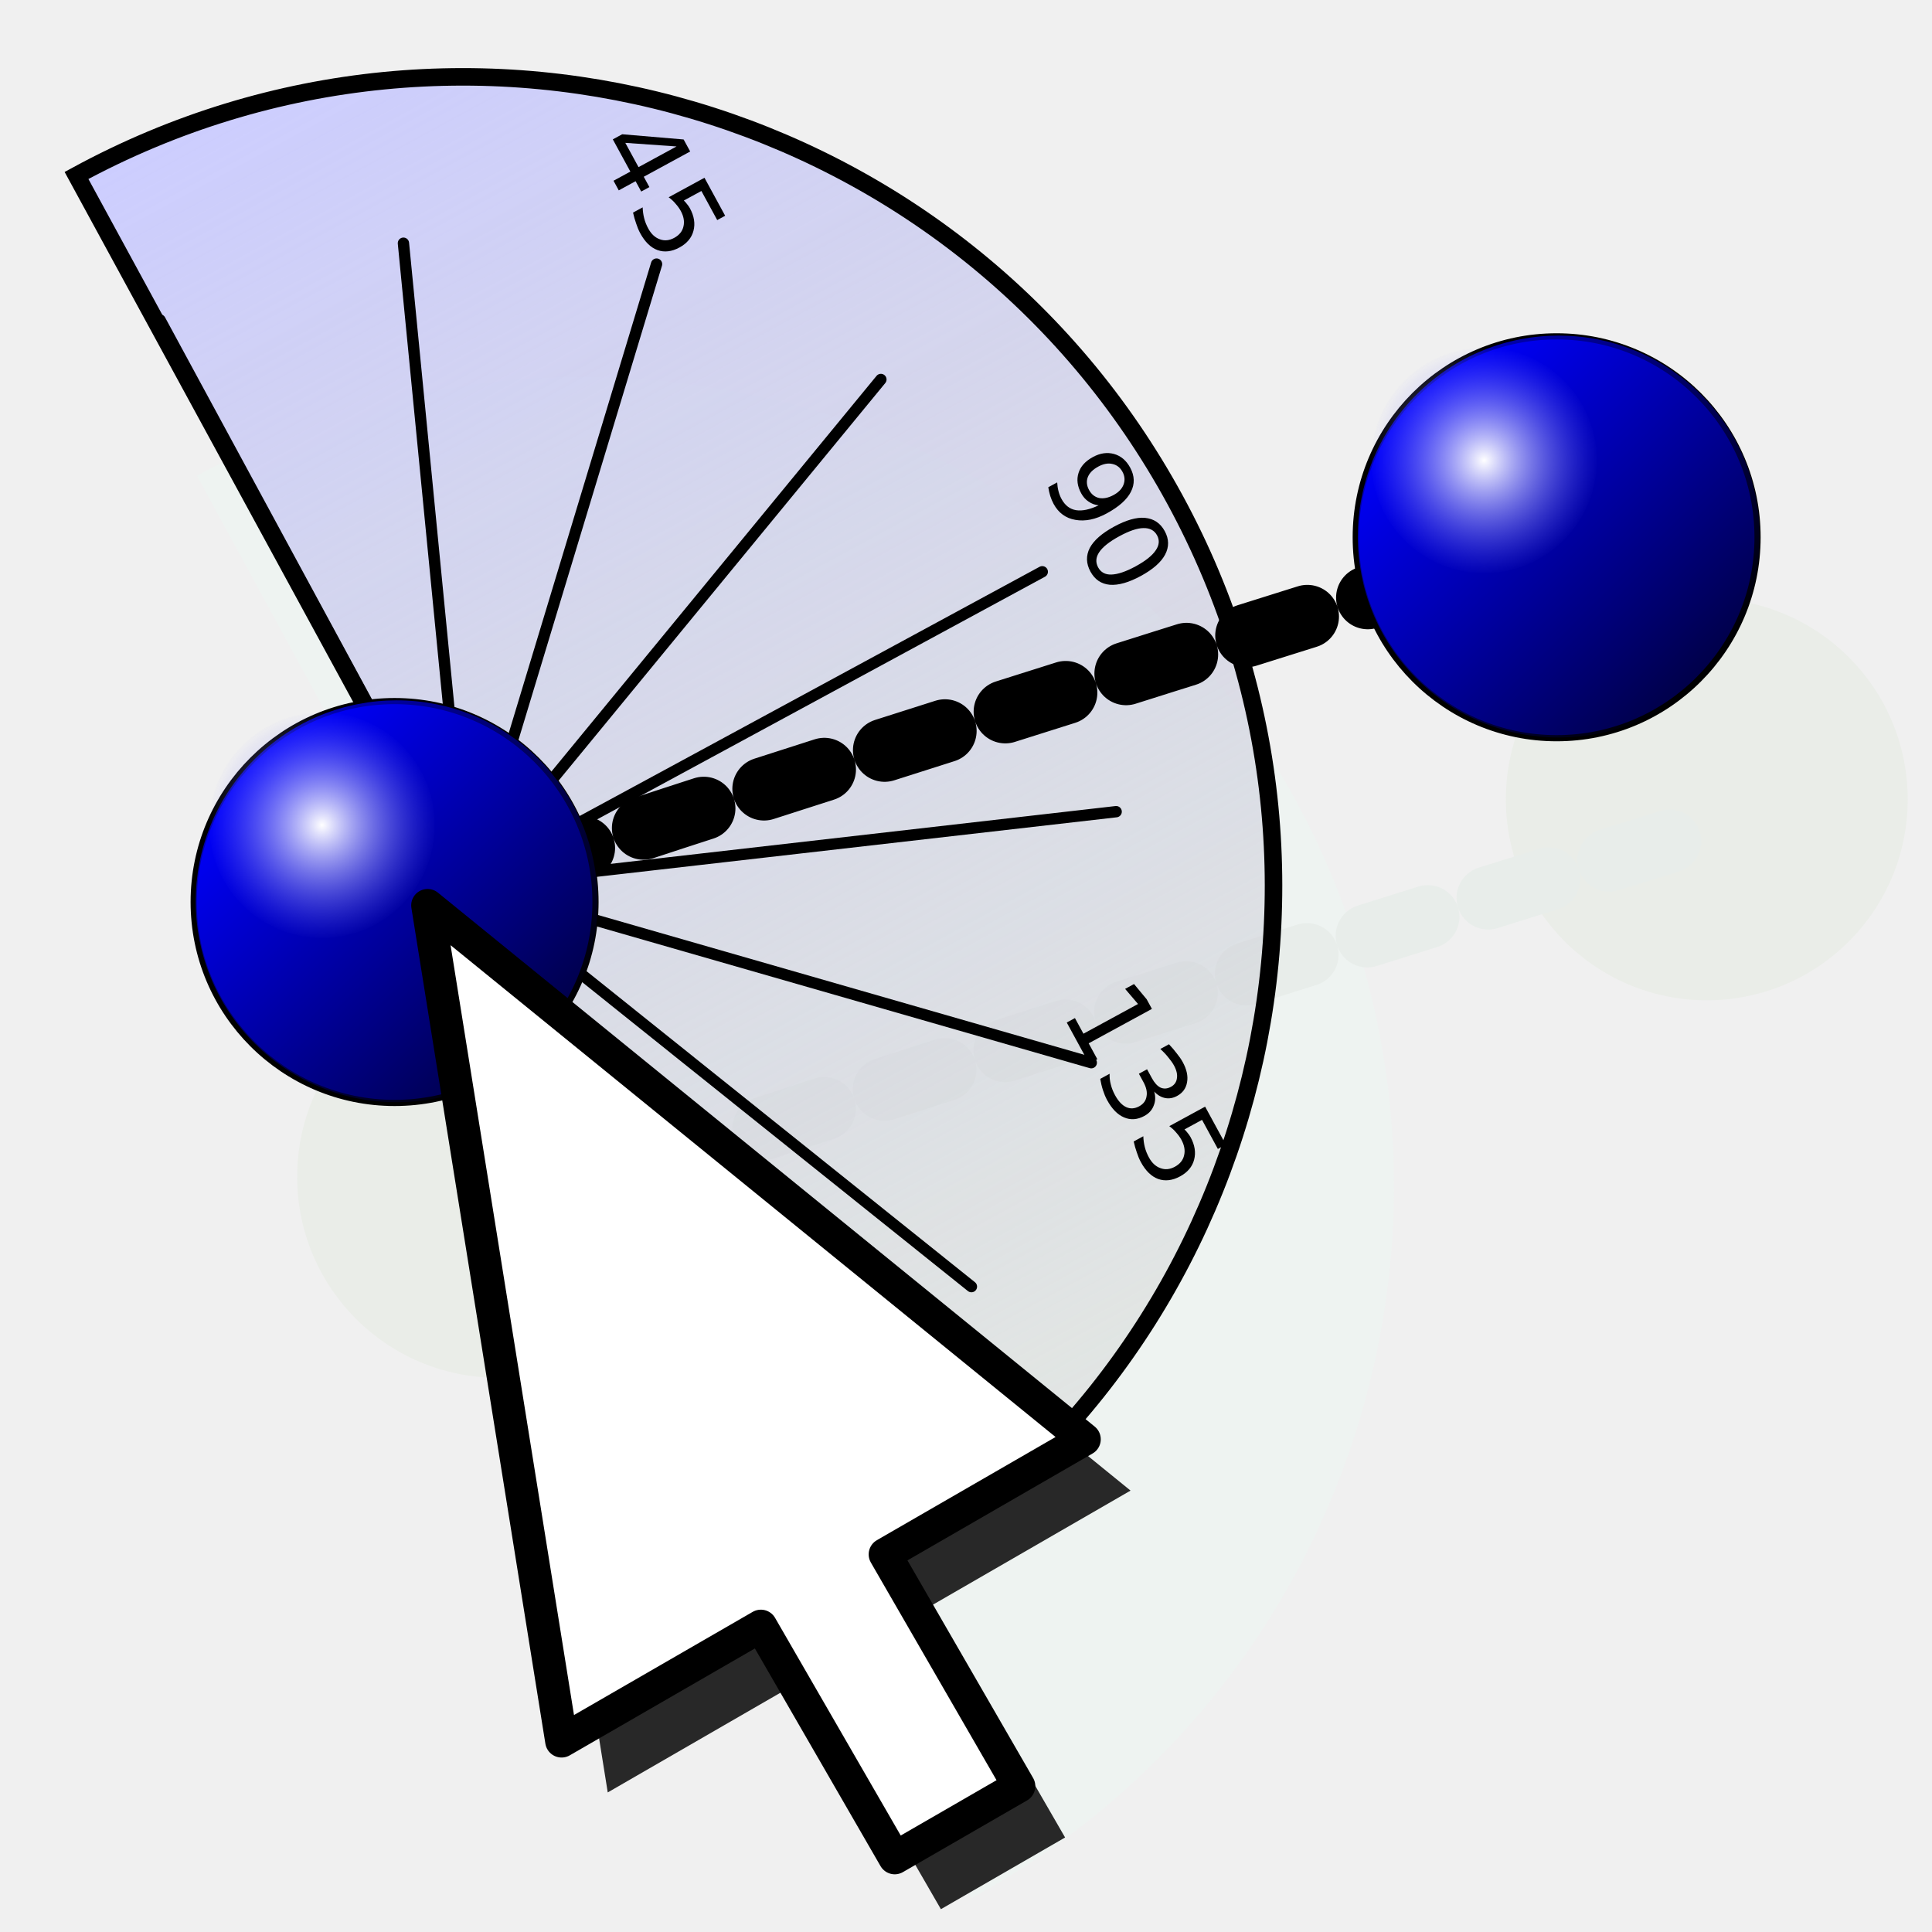
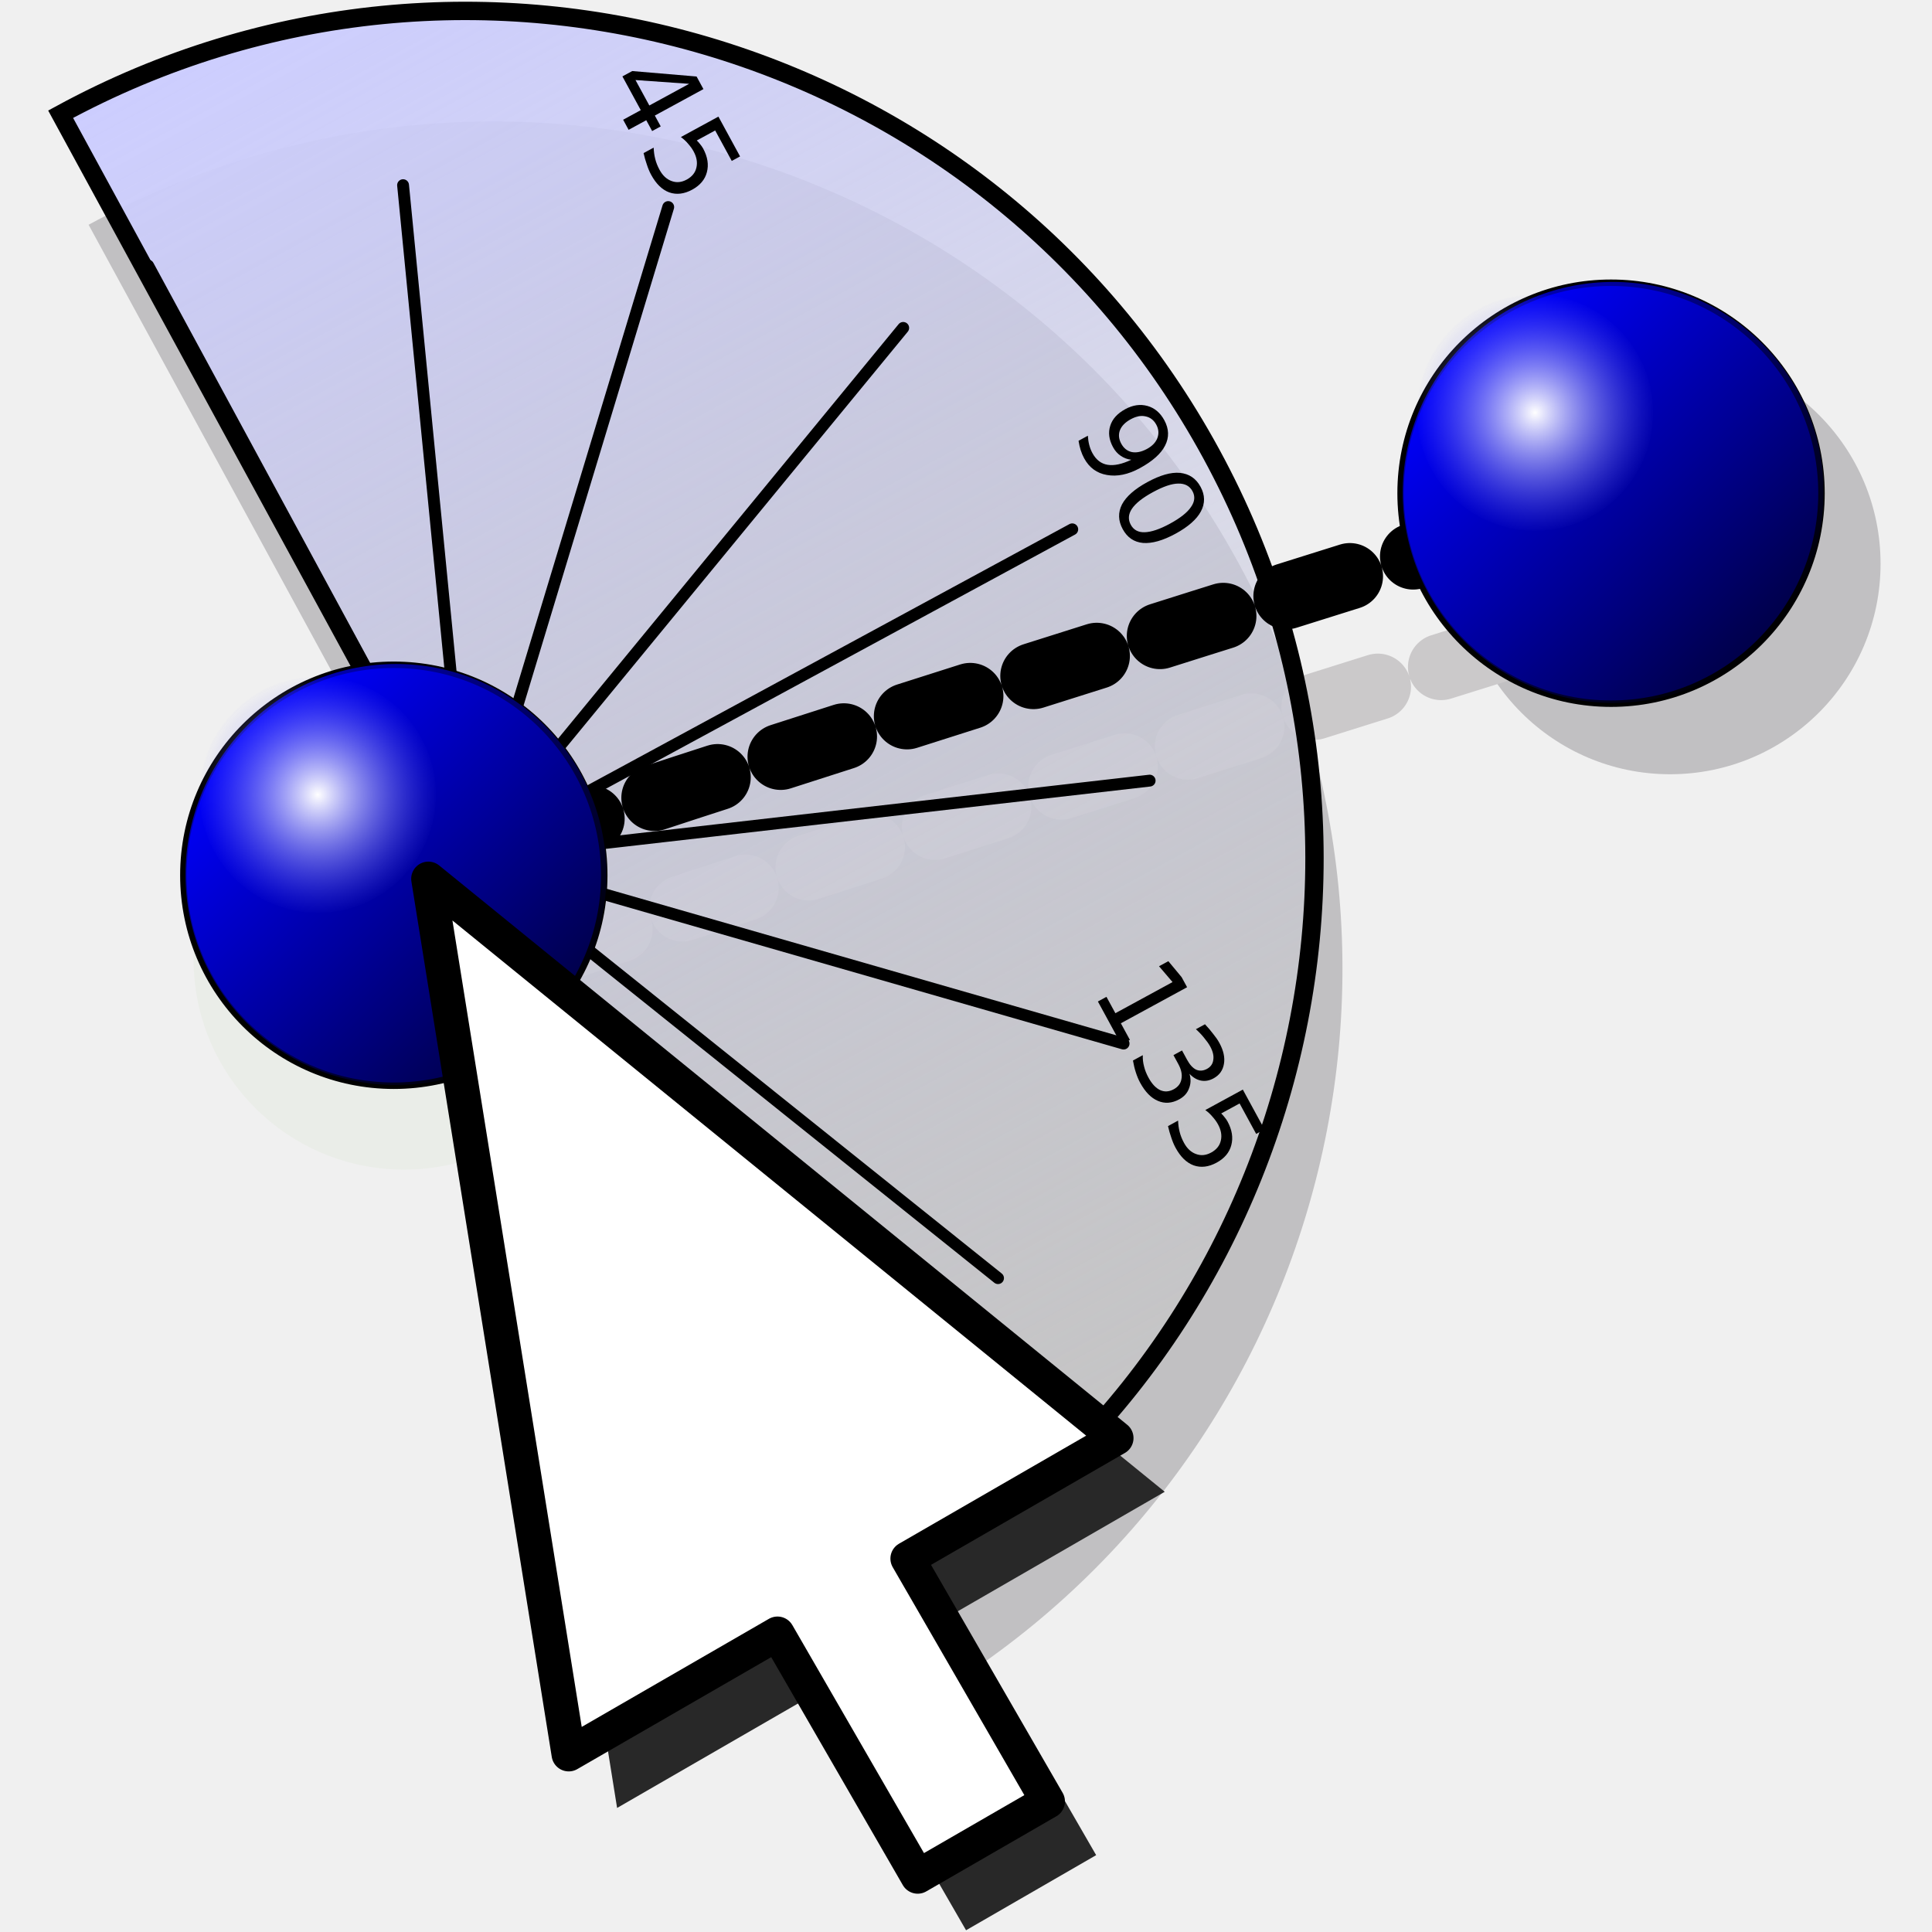
<svg xmlns="http://www.w3.org/2000/svg" xmlns:xlink="http://www.w3.org/1999/xlink" version="1.0" width="100" height="100" id="svg2">
  <defs id="defs4">
    <linearGradient id="linearGradient3187">
-       <stop style="stop-color:#cccdff;stop-opacity:1;" offset="0" id="stop3189" />
-       <stop style="stop-color:#cccdca;stop-opacity:0.333;" offset="1" id="stop3191" />
+       <stop id="stop3189" style="stop-color:#cccdff;stop-opacity:1" offset="0" />
+       <stop id="stop3191" style="stop-color:#cccdca;stop-opacity:0.333" offset="1" />
    </linearGradient>
    <linearGradient id="linearGradient3384">
-       <stop style="stop-color:#0000ff;stop-opacity:1;" offset="0" id="stop3386" />
-       <stop style="stop-color:#000000;stop-opacity:1" offset="1" id="stop3388" />
+       <stop id="stop3386" style="stop-color:#0000ff;stop-opacity:1" offset="0" />
+       <stop id="stop3388" style="stop-color:#000000;stop-opacity:1" offset="1" />
    </linearGradient>
    <linearGradient id="linearGradient3252">
-       <stop style="stop-color:#ffffff;stop-opacity:1" offset="0" id="stop3254" />
-       <stop style="stop-color:#7f7fff;stop-opacity:0;" offset="1" id="stop3256" />
+       <stop id="stop3254" style="stop-color:#ffffff;stop-opacity:1" offset="0" />
+       <stop id="stop3256" style="stop-color:#7f7fff;stop-opacity:0" offset="1" />
    </linearGradient>
-     <radialGradient xlink:href="#linearGradient3252" id="radialGradient3562" gradientUnits="userSpaceOnUse" gradientTransform="matrix(0.2134373,0,0,0.2134373,19.80521,5.961047)" cx="58.012" cy="63.346" fx="58.012" fy="63.346" r="33.113" />
-     <linearGradient xlink:href="#linearGradient3384" id="linearGradient3565" gradientUnits="userSpaceOnUse" gradientTransform="matrix(0.2688926,0.2688926,-0.2688926,0.2688926,38.22773,-8.449435)" x1="25.398" y1="63.346" x2="90.625" y2="63.346" />
-     <linearGradient xlink:href="#linearGradient3187" id="linearGradient3217" gradientUnits="userSpaceOnUse" x1="3.59" y1="36.401" x2="97.024" y2="36.401" />
-     <linearGradient xlink:href="#linearGradient3384" id="linearGradient3566" gradientUnits="userSpaceOnUse" gradientTransform="matrix(0.2688926,0.2688926,-0.2688926,0.2688926,38.22773,-8.449435)" x1="25.398" y1="63.346" x2="90.625" y2="63.346" />
-     <radialGradient xlink:href="#linearGradient3252" id="radialGradient3568" gradientUnits="userSpaceOnUse" gradientTransform="matrix(0.2134373,0,0,0.2134373,19.80521,5.961047)" cx="58.012" cy="63.346" fx="58.012" fy="63.346" r="33.113" />
-     <linearGradient xlink:href="#linearGradient3384" id="linearGradient2434" gradientUnits="userSpaceOnUse" gradientTransform="matrix(0.2688926,0.2688926,-0.2688926,0.2688926,38.22773,-8.449435)" x1="25.398" y1="63.346" x2="90.625" y2="63.346" />
-     <radialGradient xlink:href="#linearGradient3252" id="radialGradient2436" gradientUnits="userSpaceOnUse" gradientTransform="matrix(0.2134373,0,0,0.2134373,19.80521,5.961047)" cx="58.012" cy="63.346" fx="58.012" fy="63.346" r="33.113" />
-     <linearGradient xlink:href="#linearGradient3384" id="linearGradient2446" gradientUnits="userSpaceOnUse" gradientTransform="matrix(0.2688926,0.2688926,-0.2688926,0.2688926,38.22773,-8.449435)" x1="25.398" y1="63.346" x2="90.625" y2="63.346" />
-     <radialGradient xlink:href="#linearGradient3252" id="radialGradient2448" gradientUnits="userSpaceOnUse" gradientTransform="matrix(0.2134373,0,0,0.2134373,19.80521,5.961047)" cx="58.012" cy="63.346" fx="58.012" fy="63.346" r="33.113" />
+     <linearGradient x1="3.59" y1="36.401" x2="97.024" y2="36.401" id="linearGradient3217" xlink:href="#linearGradient3187" gradientUnits="userSpaceOnUse" />
+     <linearGradient x1="25.398" y1="63.346" x2="90.625" y2="63.346" id="linearGradient2434" xlink:href="#linearGradient3384" gradientUnits="userSpaceOnUse" gradientTransform="matrix(0.2688926,0.2688926,-0.2688926,0.2688926,38.22773,-8.449435)" />
+     <radialGradient cx="58.012" cy="63.346" r="33.113" fx="58.012" fy="63.346" id="radialGradient2436" xlink:href="#linearGradient3252" gradientUnits="userSpaceOnUse" gradientTransform="matrix(0.2134373,0,0,0.2134373,19.80521,5.961047)" />
+     <linearGradient x1="25.398" y1="63.346" x2="90.625" y2="63.346" id="linearGradient2446" xlink:href="#linearGradient3384" gradientUnits="userSpaceOnUse" gradientTransform="matrix(0.2688926,0.2688926,-0.2688926,0.2688926,38.22773,-8.449435)" />
+     <radialGradient cx="58.012" cy="63.346" r="33.113" fx="58.012" fy="63.346" id="radialGradient2448" xlink:href="#linearGradient3252" gradientUnits="userSpaceOnUse" gradientTransform="matrix(0.2134373,0,0,0.2134373,19.80521,5.961047)" />
  </defs>
-   <path d="M 36.179,60.912 C 36.18,66.656 31.524,71.312 25.78,71.312 C 20.036,71.312 15.381,66.656 15.382,60.912 C 15.381,55.168 20.036,50.511 25.78,50.511 C 31.524,50.511 36.18,55.168 36.179,60.912 L 36.179,60.912 z" style="fill:#eaede8;fill-opacity:1;fill-rule:evenodd;stroke:none;stroke-width:0.271px;stroke-linecap:butt;stroke-linejoin:miter;stroke-opacity:1" id="use2515" />
-   <path d="M 98.742,41.375 C 98.743,47.119 94.087,51.775 88.343,51.775 C 82.599,51.775 77.943,47.119 77.944,41.375 C 77.943,35.631 82.599,30.974 88.343,30.974 C 94.087,30.974 98.743,35.631 98.742,41.375 L 98.742,41.375 z" style="fill:#eaede8;fill-opacity:1;fill-rule:evenodd;stroke:none;stroke-width:0.271px;stroke-linecap:butt;stroke-linejoin:miter;stroke-opacity:1" id="use2517" />
-   <g id="g3669" transform="matrix(0.4336011,0.7965499,-0.7965499,0.4336011,55.82352,-4.43754)" style="fill:#eef3f1;fill-opacity:1;stroke:none;stroke-opacity:1">
-     <path id="path3671" d="M 96.524,59.509 C 67.068,59.509 45.054,59.509 4.09,59.509 C 4.09,33.998 24.795,13.292 50.307,13.292 C 75.818,13.292 96.524,33.998 96.524,59.509 z" style="fill:#eef3f1;fill-opacity:1;fill-rule:evenodd;stroke:none;stroke-width:1px;stroke-linecap:butt;stroke-linejoin:miter;stroke-opacity:1" />
-     <path id="path3673" d="M 49.947,59.192 L 16.406,44.97 M 50.235,58.898 L 50.307,21.912 M 50.612,59.057 L 84.207,44.97 M 87,59.265 L 49.947,59.338 L 13.613,59.265 M 24.36,32.852 L 50.103,58.954 L 36.265,24.755 M 64.349,24.755 L 50.511,58.954 L 76.253,32.852" style="fill:#eef3f1;fill-opacity:1;fill-rule:evenodd;stroke:none;stroke-width:0.646;stroke-linecap:round;stroke-linejoin:round;stroke-miterlimit:4;stroke-dasharray:none;stroke-dashoffset:0;stroke-opacity:1" />
-     <text id="text3675" y="32.733" x="16.602" style="font-size:6.369px;font-style:normal;font-weight:normal;fill:#eef3f1;fill-opacity:1;stroke:none;stroke-width:1px;stroke-linecap:butt;stroke-linejoin:miter;stroke-opacity:1;font-family:Bitstream Vera Sans" xml:space="preserve">
-       <tspan y="32.733" x="16.602" id="tspan3677">45</tspan>
+   <path d="M 31.804,49.645 C 31.805,55.662 26.928,60.539 20.911,60.539 C 14.895,60.539 10.018,55.662 10.019,49.645 C 10.018,43.629 14.895,38.751 20.911,38.751 C 26.928,38.751 31.805,43.629 31.804,49.645 L 31.804,49.645 z" id="use2515" style="fill:#eaede8;fill-opacity:1;fill-rule:evenodd;stroke:none" />
+   <path d="M 97.337,29.18 C 97.338,35.197 92.461,40.075 86.444,40.075 C 80.428,40.075 75.551,35.197 75.552,29.18 C 75.551,23.164 80.428,18.286 86.444,18.286 C 92.461,18.286 97.338,23.164 97.337,29.18 L 97.337,29.18 z" id="use2517" style="fill:#c1c0c2;fill-opacity:1;fill-rule:evenodd;stroke:none" />
+   <g transform="matrix(0.4541894,0.8343718,-0.8343718,0.4541894,52.38098,-18.80737)" id="g3669" style="fill:#c1c0c2;fill-opacity:1;stroke:none">
+     <path d="M 96.524,59.509 C 67.068,59.509 45.054,59.509 4.09,59.509 C 4.09,33.998 24.795,13.292 50.307,13.292 C 75.818,13.292 96.524,33.998 96.524,59.509 z" id="path3671" style="fill:#c1c0c2;fill-opacity:1;fill-rule:evenodd;stroke:none" />
+     <path d="M 49.947,59.192 L 16.406,44.97 M 50.235,58.898 L 50.307,21.912 M 50.612,59.057 L 84.207,44.97 M 87,59.265 L 49.947,59.338 L 13.613,59.265 M 24.36,32.852 L 50.103,58.954 L 36.265,24.755 M 64.349,24.755 L 50.511,58.954 L 76.253,32.852" id="path3673" style="fill:#c1c0c2;fill-opacity:1;fill-rule:evenodd;stroke:none" />
+     <text x="16.602" y="32.733" id="text3675" xml:space="preserve" style="font-size:6.369px;font-style:normal;font-weight:normal;fill:#c1c0c2;fill-opacity:1;stroke:none;font-family:Bitstream Vera Sans">
+       <tspan x="16.602" y="32.733" id="tspan3677">45</tspan>
    </text>
-     <text id="text3679" y="19.401" x="45.53" style="font-size:6.369px;font-style:normal;font-weight:normal;fill:#eef3f1;fill-opacity:1;stroke:none;stroke-width:1px;stroke-linecap:butt;stroke-linejoin:miter;stroke-opacity:1;font-family:Bitstream Vera Sans" xml:space="preserve">
-       <tspan y="19.401" x="45.53" id="tspan3681">90</tspan>
+     <text x="45.53" y="19.401" id="text3679" xml:space="preserve" style="font-size:6.369px;font-style:normal;font-weight:normal;fill:#c1c0c2;fill-opacity:1;stroke:none;font-family:Bitstream Vera Sans">
+       <tspan x="45.53" y="19.401" id="tspan3681">90</tspan>
    </text>
-     <text id="text3683" y="32.981" x="72.774" style="font-size:6.369px;font-style:normal;font-weight:normal;fill:#eef3f1;fill-opacity:1;stroke:none;stroke-width:1px;stroke-linecap:butt;stroke-linejoin:miter;stroke-opacity:1;font-family:Bitstream Vera Sans" xml:space="preserve">
-       <tspan y="32.981" x="72.774" id="tspan3685">135</tspan>
+     <text x="72.774" y="32.981" id="text3683" xml:space="preserve" style="font-size:6.369px;font-style:normal;font-weight:normal;fill:#c1c0c2;fill-opacity:1;stroke:none;font-family:Bitstream Vera Sans">
+       <tspan x="72.774" y="32.981" id="tspan3685">135</tspan>
    </text>
  </g>
-   <path style="fill:none;fill-rule:evenodd;stroke:#e8edea;stroke-width:3.278;stroke-linecap:round;stroke-linejoin:round;stroke-miterlimit:4;stroke-dasharray:3.278, 3.278;stroke-dashoffset:0;stroke-opacity:1" d="M 86.416,43.541 C 25.695,62.464 27.415,62.65 27.415,62.65" id="path3697" />
-   <g id="g3207" transform="matrix(0.4336011,0.7965499,-0.7965499,0.4336011,49.58868,-19.97879)">
-     <path id="path2200" d="M 96.524,59.509 C 67.068,59.509 45.054,59.509 4.09,59.509 C 4.09,33.998 24.795,13.292 50.307,13.292 C 75.818,13.292 96.524,33.998 96.524,59.509 z" style="fill:url(#linearGradient3217);fill-opacity:1;fill-rule:evenodd;stroke:#000000;stroke-width:1px;stroke-linecap:butt;stroke-linejoin:miter;stroke-opacity:1" />
-     <path id="path3183" d="M 49.947,59.192 L 16.406,44.97 M 50.235,58.898 L 50.307,21.912 M 50.612,59.057 L 84.207,44.97 M 87,59.265 L 49.947,59.338 L 13.613,59.265 M 24.36,32.852 L 50.103,58.954 L 36.265,24.755 M 64.349,24.755 L 50.511,58.954 L 76.253,32.852" style="fill:none;fill-opacity:1;fill-rule:evenodd;stroke:#000000;stroke-width:0.646;stroke-linecap:round;stroke-linejoin:round;stroke-miterlimit:4;stroke-dasharray:none;stroke-dashoffset:0;stroke-opacity:1" />
-     <text id="text3195" y="32.733" x="16.602" style="font-size:6.369px;font-style:normal;font-weight:normal;fill:#000000;fill-opacity:1;stroke:none;stroke-width:1px;stroke-linecap:butt;stroke-linejoin:miter;stroke-opacity:1;font-family:Bitstream Vera Sans" xml:space="preserve">
-       <tspan y="32.733" x="16.602" id="tspan3197">45</tspan>
+   <path d="M 84.426,31.449 C 20.822,51.271 22.623,51.465 22.623,51.465" id="path3697" style="fill:#c1c0c2;fill-opacity:1;fill-rule:evenodd;stroke:#cbc9ca;stroke-width:3.434;stroke-linecap:round;stroke-linejoin:round;stroke-miterlimit:4;stroke-dasharray:3.434, 3.434;stroke-dashoffset:0;stroke-opacity:1" />
+   <g transform="matrix(0.4541894,0.8343718,-0.8343718,0.4541894,50.93331,-24.5291)" id="g3207">
+     <path d="M 96.524,59.509 C 67.068,59.509 45.054,59.509 4.09,59.509 C 4.09,33.998 24.795,13.292 50.307,13.292 C 75.818,13.292 96.524,33.998 96.524,59.509 z" id="path2200" style="fill:url(#linearGradient3217);fill-opacity:1;fill-rule:evenodd;stroke:#000000;stroke-width:1px;stroke-linecap:butt;stroke-linejoin:miter;stroke-opacity:1" />
+     <path d="M 49.947,59.192 L 16.406,44.97 M 50.235,58.898 L 50.307,21.912 M 50.612,59.057 L 84.207,44.97 M 87,59.265 L 49.947,59.338 L 13.613,59.265 M 24.36,32.852 L 50.103,58.954 L 36.265,24.755 M 64.349,24.755 L 50.511,58.954 L 76.253,32.852" id="path3183" style="fill:none;stroke:#000000;stroke-width:0.646;stroke-linecap:round;stroke-linejoin:round;stroke-miterlimit:4;stroke-dasharray:none;stroke-dashoffset:0;stroke-opacity:1" />
+     <text x="16.602" y="32.733" id="text3195" xml:space="preserve" style="font-size:6.369px;font-style:normal;font-weight:normal;fill:#000000;fill-opacity:1;stroke:none;font-family:Bitstream Vera Sans">
+       <tspan x="16.602" y="32.733" id="tspan3197">45</tspan>
    </text>
-     <text id="text3199" y="19.401" x="45.53" style="font-size:6.369px;font-style:normal;font-weight:normal;fill:#000000;fill-opacity:1;stroke:none;stroke-width:1px;stroke-linecap:butt;stroke-linejoin:miter;stroke-opacity:1;font-family:Bitstream Vera Sans" xml:space="preserve">
-       <tspan y="19.401" x="45.53" id="tspan3201">90</tspan>
+     <text x="45.53" y="19.401" id="text3199" xml:space="preserve" style="font-size:6.369px;font-style:normal;font-weight:normal;fill:#000000;fill-opacity:1;stroke:none;font-family:Bitstream Vera Sans">
+       <tspan x="45.53" y="19.401" id="tspan3201">90</tspan>
    </text>
-     <text id="text3203" y="32.981" x="72.774" style="font-size:6.369px;font-style:normal;font-weight:normal;fill:#000000;fill-opacity:1;stroke:none;stroke-width:1px;stroke-linecap:butt;stroke-linejoin:miter;stroke-opacity:1;font-family:Bitstream Vera Sans" xml:space="preserve">
-       <tspan y="32.981" x="72.774" id="tspan3205">135</tspan>
+     <text x="72.774" y="32.981" id="text3203" xml:space="preserve" style="font-size:6.369px;font-style:normal;font-weight:normal;fill:#000000;fill-opacity:1;stroke:none;font-family:Bitstream Vera Sans">
+       <tspan x="72.774" y="32.981" id="tspan3205">135</tspan>
    </text>
  </g>
-   <path style="fill:none;fill-rule:evenodd;stroke:#000000;stroke-width:3.278;stroke-linecap:round;stroke-linejoin:round;stroke-miterlimit:4;stroke-dasharray:3.278, 3.278;stroke-dashoffset:0;stroke-opacity:1" d="M 80.181,27.999 C 19.461,46.923 21.18,47.108 21.18,47.108" id="path3667" />
-   <g transform="matrix(0.838469,0,0,0.838469,49.82911,7.49416)" id="use2508">
-     <path id="path2428" style="fill:#0000ff;fill-opacity:1;fill-rule:evenodd;stroke:#000000;stroke-width:0.38px;stroke-linecap:butt;stroke-linejoin:miter;stroke-opacity:1" d="M 49.067,24.229 C 49.068,31.079 43.515,36.633 36.665,36.633 C 29.815,36.633 24.262,31.079 24.263,24.229 C 24.262,17.379 29.815,11.825 36.665,11.825 C 43.515,11.825 49.068,17.379 49.067,24.229 L 49.067,24.229 z" />
-     <path id="path2430" style="opacity:0.717;fill:url(#linearGradient2434);fill-opacity:1;fill-rule:evenodd;stroke:none;stroke-width:1px;stroke-linecap:butt;stroke-linejoin:miter;stroke-opacity:1" d="M 45.563,32.952 C 40.72,37.797 32.866,37.798 28.022,32.954 C 23.178,28.11 23.179,20.256 28.024,15.413 C 32.867,10.568 40.721,10.568 45.564,15.412 C 50.408,20.256 50.408,28.109 45.563,32.952 L 45.563,32.952 z" />
-     <path id="path2432" style="fill:url(#radialGradient2436);fill-opacity:1;fill-rule:evenodd;stroke:none;stroke-width:1px;stroke-linecap:butt;stroke-linejoin:miter;stroke-opacity:1" d="M 39.148,19.481 C 39.149,23.326 36.032,26.444 32.187,26.444 C 28.342,26.444 25.225,23.326 25.226,19.481 C 25.225,15.637 28.342,12.519 32.187,12.519 C 36.032,12.519 39.149,15.637 39.148,19.481 L 39.148,19.481 z" />
+   <path d="M 82.978,25.727 C 19.375,45.549 21.175,45.743 21.175,45.743" id="path3667" style="fill:none;stroke:#000000;stroke-width:3.434;stroke-linecap:round;stroke-linejoin:round;stroke-miterlimit:4;stroke-dasharray:3.434, 3.434;stroke-dashoffset:0;stroke-opacity:1" />
+   <g transform="matrix(0.8782813,0,0,0.8782813,51.18516,4.248317)" id="use2508">
+     <path d="M 49.067,24.229 C 49.068,31.079 43.515,36.633 36.665,36.633 C 29.815,36.633 24.262,31.079 24.263,24.229 C 24.262,17.379 29.815,11.825 36.665,11.825 C 43.515,11.825 49.068,17.379 49.067,24.229 L 49.067,24.229 L 49.067,24.229 z" id="path2428" style="fill:#0000ff;fill-opacity:1;fill-rule:evenodd;stroke:#000000;stroke-width:0.38px;stroke-linecap:butt;stroke-linejoin:miter;stroke-opacity:1" />
+     <path d="M 45.563,32.952 C 40.72,37.797 32.866,37.798 28.022,32.954 C 23.178,28.11 23.179,20.256 28.024,15.413 C 32.867,10.568 40.721,10.568 45.564,15.412 C 50.408,20.256 50.408,28.109 45.563,32.952 L 45.563,32.952 L 45.563,32.952 z" id="path2430" style="opacity:0.717;fill:url(#linearGradient2434);fill-opacity:1;fill-rule:evenodd;stroke:none" />
+     <path d="M 39.148,19.481 C 39.149,23.326 36.032,26.444 32.187,26.444 C 28.342,26.444 25.225,23.326 25.226,19.481 C 25.225,15.637 28.342,12.519 32.187,12.519 C 36.032,12.519 39.149,15.637 39.148,19.481 L 39.148,19.481 z" id="path2432" style="fill:url(#radialGradient2436);fill-opacity:1;fill-rule:evenodd;stroke:none" />
  </g>
-   <g transform="matrix(0.838469,0,0,0.838469,-10.31886,26.37272)" id="use2506">
-     <path id="path2440" style="fill:#0000ff;fill-opacity:1;fill-rule:evenodd;stroke:#000000;stroke-width:0.38px;stroke-linecap:butt;stroke-linejoin:miter;stroke-opacity:1" d="M 49.067,24.229 C 49.068,31.079 43.515,36.633 36.665,36.633 C 29.815,36.633 24.262,31.079 24.263,24.229 C 24.262,17.379 29.815,11.825 36.665,11.825 C 43.515,11.825 49.068,17.379 49.067,24.229 L 49.067,24.229 z" />
-     <path id="path2442" style="opacity:0.717;fill:url(#linearGradient2446);fill-opacity:1;fill-rule:evenodd;stroke:none;stroke-width:1px;stroke-linecap:butt;stroke-linejoin:miter;stroke-opacity:1" d="M 45.563,32.952 C 40.72,37.797 32.866,37.798 28.022,32.954 C 23.178,28.11 23.179,20.256 28.024,15.413 C 32.867,10.568 40.721,10.568 45.564,15.412 C 50.408,20.256 50.408,28.109 45.563,32.952 L 45.563,32.952 z" />
-     <path id="path2444" style="fill:url(#radialGradient2448);fill-opacity:1;fill-rule:evenodd;stroke:none;stroke-width:1px;stroke-linecap:butt;stroke-linejoin:miter;stroke-opacity:1" d="M 39.148,19.481 C 39.149,23.326 36.032,26.444 32.187,26.444 C 28.342,26.444 25.225,23.326 25.226,19.481 C 25.225,15.637 28.342,12.519 32.187,12.519 C 36.032,12.519 39.149,15.637 39.148,19.481 L 39.148,19.481 z" />
+   <g transform="matrix(0.8782813,0,0,0.8782813,-11.81876,24.02327)" id="use2506">
+     <path d="M 49.067,24.229 C 49.068,31.079 43.515,36.633 36.665,36.633 C 29.815,36.633 24.262,31.079 24.263,24.229 C 24.262,17.379 29.815,11.825 36.665,11.825 C 43.515,11.825 49.068,17.379 49.067,24.229 L 49.067,24.229 L 49.067,24.229 z" id="path2440" style="fill:#0000ff;fill-opacity:1;fill-rule:evenodd;stroke:#000000;stroke-width:0.38px;stroke-linecap:butt;stroke-linejoin:miter;stroke-opacity:1" />
+     <path d="M 45.563,32.952 C 40.72,37.797 32.866,37.798 28.022,32.954 C 23.178,28.11 23.179,20.256 28.024,15.413 C 32.867,10.568 40.721,10.568 45.564,15.412 C 50.408,20.256 50.408,28.109 45.563,32.952 L 45.563,32.952 L 45.563,32.952 z" id="path2442" style="opacity:0.717;fill:url(#linearGradient2446);fill-opacity:1;fill-rule:evenodd;stroke:none" />
+     <path d="M 39.148,19.481 C 39.149,23.326 36.032,26.444 32.187,26.444 C 28.342,26.444 25.225,23.326 25.226,19.481 C 25.225,15.637 28.342,12.519 32.187,12.519 C 36.032,12.519 39.149,15.637 39.148,19.481 L 39.148,19.481 z" id="path2444" style="fill:url(#radialGradient2448);fill-opacity:1;fill-rule:evenodd;stroke:none" />
  </g>
-   <path style="fill:#282828;fill-opacity:1;fill-rule:evenodd;stroke:none;stroke-width:1.697;stroke-linecap:round;stroke-linejoin:round;stroke-miterlimit:4;stroke-dashoffset:0;stroke-opacity:1" d="M 24.522,49.517 L 31.457,92.776 L 41.773,86.82 L 48.701,98.819 L 55.129,95.108 L 48.201,83.108 L 58.517,77.153 L 24.522,49.517 z" id="path3688" />
-   <path style="fill:#ffffff;fill-opacity:1;fill-rule:evenodd;stroke:#000000;stroke-width:1.697;stroke-linecap:round;stroke-linejoin:round;stroke-miterlimit:4;stroke-dashoffset:0;stroke-opacity:1" d="M 22.132,46.862 L 29.067,90.121 L 39.383,84.165 L 46.311,96.165 L 52.739,92.453 L 45.811,80.454 L 56.127,74.498 L 22.132,46.862 z" id="path6783" />
+   <path d="M 24.676,48.266 L 31.941,93.579 L 42.747,87.34 L 50.003,99.91 L 56.737,96.022 L 49.48,83.453 L 60.286,77.214 L 24.676,48.266 z" id="path3688" style="fill:#282828;fill-opacity:1;fill-rule:evenodd;stroke:none" />
+   <path d="M 22.172,45.486 L 29.437,90.799 L 40.243,84.56 L 47.5,97.129 L 54.233,93.241 L 46.976,80.672 L 57.782,74.434 L 22.172,45.486 z" id="path6783" style="fill:#ffffff;fill-opacity:1;fill-rule:evenodd;stroke:#000000;stroke-width:1.777;stroke-linecap:round;stroke-linejoin:round;stroke-miterlimit:4;stroke-dashoffset:0;stroke-opacity:1" />
</svg>
